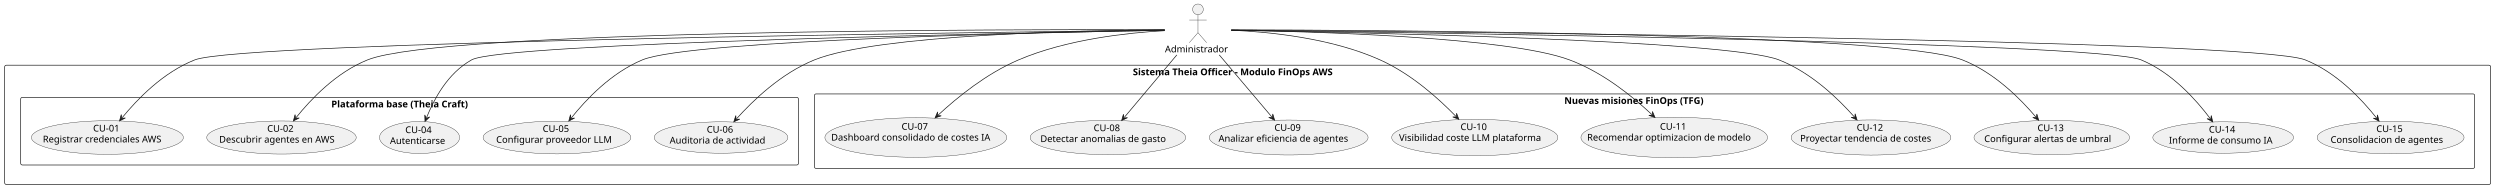
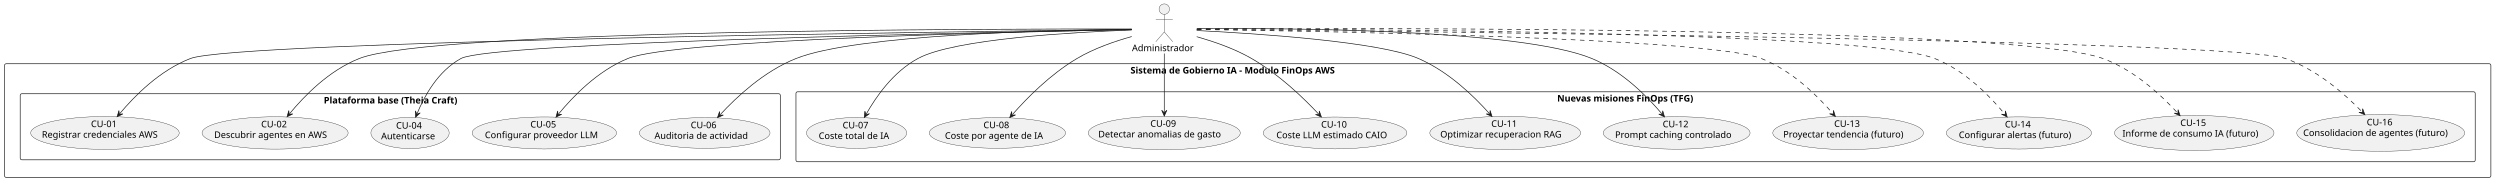
- <svg xmlns="http://www.w3.org/2000/svg" contentStyleType="text/css" data-diagram-type="DESCRIPTION" height="290px" preserveAspectRatio="none" style="width:3748px;height:290px;background:#FFFFFF;" version="1.1" viewBox="0 0 3748 290" width="3748px" zoomAndPan="magnify">
+ <svg xmlns="http://www.w3.org/2000/svg" contentStyleType="text/css" data-diagram-type="DESCRIPTION" height="286px" preserveAspectRatio="none" style="width:3835px;height:286px;background:#FFFFFF;" version="1.1" viewBox="0 0 3835 286" width="3835px" zoomAndPan="magnify">
  <defs />
  <g>
-     <g class="cluster" data-qualified-name="Sistema Theia Officer - Modulo FinOps AWS" data-source-line="6" id="ent0003">
-       <rect fill="none" height="178.74" rx="2.5" ry="2.5" style="stroke:#181818;stroke-width:1;" width="3727" x="7" y="97.79" />
-       <text fill="#000000" font-family="sans-serif" font-size="14" font-weight="700" lengthAdjust="spacing" textLength="344.231" x="1698.385" y="112.785">Sistema Theia Officer - Modulo FinOps AWS</text>
+     <g class="cluster" data-qualified-name="Sistema de Gobierno IA - Modulo FinOps AWS" data-source-line="6" id="ent0003">
+       <rect fill="none" height="174.3" rx="2.5" ry="2.5" style="stroke:#181818;stroke-width:1;" width="3814" x="7" y="97.8" />
+       <text fill="#000000" font-family="sans-serif" font-size="14" font-weight="700" lengthAdjust="spacing" textLength="359.741" x="1734.129" y="112.795">Sistema de Gobierno IA - Modulo FinOps AWS</text>
    </g>
-     <g class="cluster" data-qualified-name="Sistema Theia Officer - Modulo FinOps AWS.Plataforma base .Theia Craft." data-source-line="7" id="ent0004">
-       <rect fill="none" height="101.36" rx="2.5" ry="2.5" style="stroke:#181818;stroke-width:1;" width="1166" x="31" y="145.98" />
-       <text fill="#000000" font-family="sans-serif" font-size="14" font-weight="700" lengthAdjust="spacing" textLength="234.678" x="496.661" y="160.975">Plataforma base (Theia Craft)</text>
+     <g class="cluster" data-qualified-name="Sistema de Gobierno IA - Modulo FinOps AWS.Plataforma base .Theia Craft." data-source-line="7" id="ent0004">
+       <rect fill="none" height="101.36" rx="2.5" ry="2.5" style="stroke:#181818;stroke-width:1;" width="1166" x="31" y="143.77" />
+       <text fill="#000000" font-family="sans-serif" font-size="14" font-weight="700" lengthAdjust="spacing" textLength="234.678" x="496.661" y="158.765">Plataforma base (Theia Craft)</text>
    </g>
-     <g class="cluster" data-qualified-name="Sistema Theia Officer - Modulo FinOps AWS.Nuevas misiones FinOps .TFG." data-source-line="14" id="ent0010">
-       <rect fill="none" height="111.74" rx="2.5" ry="2.5" style="stroke:#181818;stroke-width:1;" width="2489" x="1221" y="140.79" />
-       <text fill="#000000" font-family="sans-serif" font-size="14" font-weight="700" lengthAdjust="spacing" textLength="240.625" x="2345.188" y="155.785">Nuevas misiones FinOps (TFG)</text>
+     <g class="cluster" data-qualified-name="Sistema de Gobierno IA - Modulo FinOps AWS.Nuevas misiones FinOps .TFG." data-source-line="14" id="ent0010">
+       <rect fill="none" height="107.3" rx="2.5" ry="2.5" style="stroke:#181818;stroke-width:1;" width="2576" x="1221" y="140.8" />
+       <text fill="#000000" font-family="sans-serif" font-size="14" font-weight="700" lengthAdjust="spacing" textLength="240.625" x="2388.688" y="155.795">Nuevas misiones FinOps (TFG)</text>
    </g>
-     <g class="entity" data-qualified-name="Sistema Theia Officer - Modulo FinOps AWS.Plataforma base .Theia Craft..CU01" data-source-line="8" id="ent0005">
-       <ellipse cx="160.995" cy="206.163" fill="#F1F1F1" rx="113.915" ry="25.183" style="stroke:#181818;stroke-width:0.5;" />
-       <text fill="#000000" font-family="sans-serif" font-size="14" lengthAdjust="spacing" textLength="42.889" x="139.551" y="197.195">CU-01</text>
-       <text fill="#000000" font-family="sans-serif" font-size="14" lengthAdjust="spacing" textLength="193.601" x="64.195" y="213.492">Registrar credenciales AWS</text>
+     <g class="entity" data-qualified-name="Sistema de Gobierno IA - Modulo FinOps AWS.Plataforma base .Theia Craft..CU01" data-source-line="8" id="ent0005">
+       <ellipse cx="160.995" cy="203.953" fill="#F1F1F1" rx="113.915" ry="25.183" style="stroke:#181818;stroke-width:0.5;" />
+       <text fill="#000000" font-family="sans-serif" font-size="14" lengthAdjust="spacing" textLength="42.889" x="139.551" y="194.985">CU-01</text>
+       <text fill="#000000" font-family="sans-serif" font-size="14" lengthAdjust="spacing" textLength="193.601" x="64.195" y="211.282">Registrar credenciales AWS</text>
    </g>
-     <g class="entity" data-qualified-name="Sistema Theia Officer - Modulo FinOps AWS.Plataforma base .Theia Craft..CU02" data-source-line="9" id="ent0006">
-       <ellipse cx="421.996" cy="206.157" fill="#F1F1F1" rx="112.036" ry="24.807" style="stroke:#181818;stroke-width:0.5;" />
-       <text fill="#000000" font-family="sans-serif" font-size="14" lengthAdjust="spacing" textLength="42.889" x="400.551" y="197.573">CU-02</text>
-       <text fill="#000000" font-family="sans-serif" font-size="14" lengthAdjust="spacing" textLength="187.038" x="328.477" y="213.87">Descubrir agentes en AWS</text>
+     <g class="entity" data-qualified-name="Sistema de Gobierno IA - Modulo FinOps AWS.Plataforma base .Theia Craft..CU02" data-source-line="9" id="ent0006">
+       <ellipse cx="421.996" cy="203.947" fill="#F1F1F1" rx="112.036" ry="24.807" style="stroke:#181818;stroke-width:0.5;" />
+       <text fill="#000000" font-family="sans-serif" font-size="14" lengthAdjust="spacing" textLength="42.889" x="400.551" y="195.363">CU-02</text>
+       <text fill="#000000" font-family="sans-serif" font-size="14" lengthAdjust="spacing" textLength="187.038" x="328.477" y="211.66">Descubrir agentes en AWS</text>
    </g>
-     <g class="entity" data-qualified-name="Sistema Theia Officer - Modulo FinOps AWS.Plataforma base .Theia Craft..CU04" data-source-line="10" id="ent0007">
-       <ellipse cx="628.997" cy="206.156" fill="#F1F1F1" rx="60.057" ry="23.956" style="stroke:#181818;stroke-width:0.5;" />
-       <text fill="#000000" font-family="sans-serif" font-size="14" lengthAdjust="spacing" textLength="42.889" x="607.553" y="199.533">CU-04</text>
-       <text fill="#000000" font-family="sans-serif" font-size="14" lengthAdjust="spacing" textLength="88.744" x="584.625" y="215.83">Autenticarse</text>
+     <g class="entity" data-qualified-name="Sistema de Gobierno IA - Modulo FinOps AWS.Plataforma base .Theia Craft..CU04" data-source-line="10" id="ent0007">
+       <ellipse cx="628.997" cy="203.946" fill="#F1F1F1" rx="60.057" ry="23.956" style="stroke:#181818;stroke-width:0.5;" />
+       <text fill="#000000" font-family="sans-serif" font-size="14" lengthAdjust="spacing" textLength="42.889" x="607.553" y="197.323">CU-04</text>
+       <text fill="#000000" font-family="sans-serif" font-size="14" lengthAdjust="spacing" textLength="88.744" x="584.625" y="213.62">Autenticarse</text>
    </g>
-     <g class="entity" data-qualified-name="Sistema Theia Officer - Modulo FinOps AWS.Plataforma base .Theia Craft..CU05" data-source-line="11" id="ent0008">
-       <ellipse cx="835.005" cy="206.159" fill="#F1F1F1" rx="110.745" ry="24.549" style="stroke:#181818;stroke-width:0.5;" />
-       <text fill="#000000" font-family="sans-serif" font-size="14" lengthAdjust="spacing" textLength="42.889" x="813.56" y="197.838">CU-05</text>
-       <text fill="#000000" font-family="sans-serif" font-size="14" lengthAdjust="spacing" textLength="182.39" x="743.81" y="214.135">Configurar proveedor LLM</text>
+     <g class="entity" data-qualified-name="Sistema de Gobierno IA - Modulo FinOps AWS.Plataforma base .Theia Craft..CU05" data-source-line="11" id="ent0008">
+       <ellipse cx="835.005" cy="203.949" fill="#F1F1F1" rx="110.745" ry="24.549" style="stroke:#181818;stroke-width:0.5;" />
+       <text fill="#000000" font-family="sans-serif" font-size="14" lengthAdjust="spacing" textLength="42.889" x="813.56" y="195.628">CU-05</text>
+       <text fill="#000000" font-family="sans-serif" font-size="14" lengthAdjust="spacing" textLength="182.39" x="743.81" y="211.925">Configurar proveedor LLM</text>
    </g>
-     <g class="entity" data-qualified-name="Sistema Theia Officer - Modulo FinOps AWS.Plataforma base .Theia Craft..CU06" data-source-line="12" id="ent0009">
-       <ellipse cx="1080.998" cy="206.162" fill="#F1F1F1" rx="100.208" ry="23.562" style="stroke:#181818;stroke-width:0.5;" />
-       <text fill="#000000" font-family="sans-serif" font-size="14" lengthAdjust="spacing" textLength="42.889" x="1059.554" y="198.903">CU-06</text>
-       <text fill="#000000" font-family="sans-serif" font-size="14" lengthAdjust="spacing" textLength="154.089" x="1003.954" y="215.2">Auditoria de actividad</text>
+     <g class="entity" data-qualified-name="Sistema de Gobierno IA - Modulo FinOps AWS.Plataforma base .Theia Craft..CU06" data-source-line="12" id="ent0009">
+       <ellipse cx="1080.998" cy="203.952" fill="#F1F1F1" rx="100.208" ry="23.562" style="stroke:#181818;stroke-width:0.5;" />
+       <text fill="#000000" font-family="sans-serif" font-size="14" lengthAdjust="spacing" textLength="42.889" x="1059.554" y="196.693">CU-06</text>
+       <text fill="#000000" font-family="sans-serif" font-size="14" lengthAdjust="spacing" textLength="154.089" x="1003.954" y="212.99">Auditoria de actividad</text>
    </g>
-     <g class="entity" data-qualified-name="Sistema Theia Officer - Modulo FinOps AWS.Nuevas misiones FinOps .TFG..CU07" data-source-line="15" id="ent0011">
-       <ellipse cx="1373.005" cy="206.161" fill="#F1F1F1" rx="136.305" ry="29.661" style="stroke:#181818;stroke-width:0.5;" />
-       <text fill="#000000" font-family="sans-serif" font-size="14" lengthAdjust="spacing" textLength="42.889" x="1351.561" y="194.512">CU-07</text>
-       <text fill="#000000" font-family="sans-serif" font-size="14" lengthAdjust="spacing" textLength="253.852" x="1246.079" y="210.809">Dashboard consolidado de costes IA</text>
+     <g class="entity" data-qualified-name="Sistema de Gobierno IA - Modulo FinOps AWS.Nuevas misiones FinOps .TFG..CU07" data-source-line="15" id="ent0011">
+       <ellipse cx="1314.005" cy="203.948" fill="#F1F1F1" rx="76.895" ry="23.708" style="stroke:#181818;stroke-width:0.5;" />
+       <text fill="#000000" font-family="sans-serif" font-size="14" lengthAdjust="spacing" textLength="42.889" x="1292.56" y="196.928">CU-07</text>
+       <text fill="#000000" font-family="sans-serif" font-size="14" lengthAdjust="spacing" textLength="116.307" x="1255.851" y="213.225">Coste total de IA</text>
    </g>
-     <g class="entity" data-qualified-name="Sistema Theia Officer - Modulo FinOps AWS.Nuevas misiones FinOps .TFG..CU08" data-source-line="16" id="ent0012">
-       <ellipse cx="1661" cy="206.158" fill="#F1F1F1" rx="116.59" ry="25.718" style="stroke:#181818;stroke-width:0.5;" />
-       <text fill="#000000" font-family="sans-serif" font-size="14" lengthAdjust="spacing" textLength="42.889" x="1639.556" y="196.645">CU-08</text>
-       <text fill="#000000" font-family="sans-serif" font-size="14" lengthAdjust="spacing" textLength="202.569" x="1559.716" y="212.942">Detectar anomalias de gasto</text>
+     <g class="entity" data-qualified-name="Sistema de Gobierno IA - Modulo FinOps AWS.Nuevas misiones FinOps .TFG..CU08" data-source-line="16" id="ent0012">
+       <ellipse cx="1530.003" cy="203.946" fill="#F1F1F1" rx="104.493" ry="23.546" style="stroke:#181818;stroke-width:0.5;" />
+       <text fill="#000000" font-family="sans-serif" font-size="14" lengthAdjust="spacing" textLength="42.889" x="1508.558" y="196.661">CU-08</text>
+       <text fill="#000000" font-family="sans-serif" font-size="14" lengthAdjust="spacing" textLength="161.007" x="1449.499" y="212.958">Coste por agente de IA</text>
    </g>
-     <g class="entity" data-qualified-name="Sistema Theia Officer - Modulo FinOps AWS.Nuevas misiones FinOps .TFG..CU09" data-source-line="17" id="ent0013">
-       <ellipse cx="1932.005" cy="206.163" fill="#F1F1F1" rx="119.015" ry="26.203" style="stroke:#181818;stroke-width:0.5;" />
-       <text fill="#000000" font-family="sans-serif" font-size="14" lengthAdjust="spacing" textLength="42.889" x="1910.561" y="196.157">CU-09</text>
-       <text fill="#000000" font-family="sans-serif" font-size="14" lengthAdjust="spacing" textLength="210.362" x="1826.824" y="212.454">Analizar eficiencia de agentes</text>
+     <g class="entity" data-qualified-name="Sistema de Gobierno IA - Modulo FinOps AWS.Nuevas misiones FinOps .TFG..CU09" data-source-line="17" id="ent0013">
+       <ellipse cx="1786" cy="203.948" fill="#F1F1F1" rx="116.59" ry="25.718" style="stroke:#181818;stroke-width:0.5;" />
+       <text fill="#000000" font-family="sans-serif" font-size="14" lengthAdjust="spacing" textLength="42.889" x="1764.556" y="194.435">CU-09</text>
+       <text fill="#000000" font-family="sans-serif" font-size="14" lengthAdjust="spacing" textLength="202.569" x="1684.716" y="210.732">Detectar anomalias de gasto</text>
    </g>
-     <g class="entity" data-qualified-name="Sistema Theia Officer - Modulo FinOps AWS.Nuevas misiones FinOps .TFG..CU10" data-source-line="18" id="ent0014">
-       <ellipse cx="2211.002" cy="206.16" fill="#F1F1F1" rx="124.552" ry="27.31" style="stroke:#181818;stroke-width:0.5;" />
-       <text fill="#000000" font-family="sans-serif" font-size="14" lengthAdjust="spacing" textLength="42.889" x="2189.557" y="195.028">CU-10</text>
-       <text fill="#000000" font-family="sans-serif" font-size="14" lengthAdjust="spacing" textLength="227.138" x="2097.433" y="211.325">Visibilidad coste LLM plataforma</text>
+     <g class="entity" data-qualified-name="Sistema de Gobierno IA - Modulo FinOps AWS.Nuevas misiones FinOps .TFG..CU10" data-source-line="18" id="ent0014">
+       <ellipse cx="2048.004" cy="203.951" fill="#F1F1F1" rx="110.154" ry="24.431" style="stroke:#181818;stroke-width:0.5;" />
+       <text fill="#000000" font-family="sans-serif" font-size="14" lengthAdjust="spacing" textLength="42.889" x="2026.56" y="195.75">CU-10</text>
+       <text fill="#000000" font-family="sans-serif" font-size="14" lengthAdjust="spacing" textLength="180.223" x="1957.893" y="212.047">Coste LLM estimado CAIO</text>
    </g>
-     <g class="entity" data-qualified-name="Sistema Theia Officer - Modulo FinOps AWS.Nuevas misiones FinOps .TFG..CU11" data-source-line="19" id="ent0015">
-       <ellipse cx="2510.001" cy="206.158" fill="#F1F1F1" rx="139.841" ry="30.368" style="stroke:#181818;stroke-width:0.5;" />
-       <text fill="#000000" font-family="sans-serif" font-size="14" lengthAdjust="spacing" textLength="42.889" x="2488.556" y="194.51">CU-11</text>
-       <text fill="#000000" font-family="sans-serif" font-size="14" lengthAdjust="spacing" textLength="261.269" x="2379.366" y="210.807">Recomendar optimizacion de modelo</text>
+     <g class="entity" data-qualified-name="Sistema de Gobierno IA - Modulo FinOps AWS.Nuevas misiones FinOps .TFG..CU11" data-source-line="19" id="ent0015">
+       <ellipse cx="2308.996" cy="203.953" fill="#F1F1F1" rx="115.616" ry="25.523" style="stroke:#181818;stroke-width:0.5;" />
+       <text fill="#000000" font-family="sans-serif" font-size="14" lengthAdjust="spacing" textLength="42.889" x="2287.551" y="194.639">CU-11</text>
+       <text fill="#000000" font-family="sans-serif" font-size="14" lengthAdjust="spacing" textLength="199.35" x="2209.321" y="210.936">Optimizar recuperacion RAG</text>
    </g>
-     <g class="entity" data-qualified-name="Sistema Theia Officer - Modulo FinOps AWS.Nuevas misiones FinOps .TFG..CU12" data-source-line="20" id="ent0016">
-       <ellipse cx="2804.997" cy="206.159" fill="#F1F1F1" rx="119.697" ry="26.339" style="stroke:#181818;stroke-width:0.5;" />
-       <text fill="#000000" font-family="sans-serif" font-size="14" lengthAdjust="spacing" textLength="42.889" x="2783.553" y="196.014">CU-12</text>
-       <text fill="#000000" font-family="sans-serif" font-size="14" lengthAdjust="spacing" textLength="212.502" x="2698.746" y="212.311">Proyectar tendencia de costes</text>
+     <g class="entity" data-qualified-name="Sistema de Gobierno IA - Modulo FinOps AWS.Nuevas misiones FinOps .TFG..CU12" data-source-line="20" id="ent0016">
+       <ellipse cx="2572.002" cy="203.951" fill="#F1F1F1" rx="112.602" ry="24.921" style="stroke:#181818;stroke-width:0.5;" />
+       <text fill="#000000" font-family="sans-serif" font-size="14" lengthAdjust="spacing" textLength="42.889" x="2550.558" y="195.25">CU-12</text>
+       <text fill="#000000" font-family="sans-serif" font-size="14" lengthAdjust="spacing" textLength="189.041" x="2477.482" y="211.547">Prompt caching controlado</text>
    </g>
-     <g class="entity" data-qualified-name="Sistema Theia Officer - Modulo FinOps AWS.Nuevas misiones FinOps .TFG..CU13" data-source-line="21" id="ent0017">
-       <ellipse cx="3075.996" cy="206.157" fill="#F1F1F1" rx="116.586" ry="25.717" style="stroke:#181818;stroke-width:0.5;" />
-       <text fill="#000000" font-family="sans-serif" font-size="14" lengthAdjust="spacing" textLength="42.889" x="3054.552" y="196.645">CU-13</text>
-       <text fill="#000000" font-family="sans-serif" font-size="14" lengthAdjust="spacing" textLength="202.556" x="2974.718" y="212.942">Configurar alertas de umbral</text>
+     <g class="entity" data-qualified-name="Sistema de Gobierno IA - Modulo FinOps AWS.Nuevas misiones FinOps .TFG..CU13" data-source-line="21" id="ent0017">
+       <ellipse cx="2835.003" cy="203.953" fill="#F1F1F1" rx="115.513" ry="25.503" style="stroke:#181818;stroke-width:0.5;" />
+       <text fill="#000000" font-family="sans-serif" font-size="14" lengthAdjust="spacing" textLength="42.889" x="2813.559" y="194.659">CU-13</text>
+       <text fill="#000000" font-family="sans-serif" font-size="14" lengthAdjust="spacing" textLength="199.008" x="2735.499" y="210.956">Proyectar tendencia (futuro)</text>
    </g>
-     <g class="entity" data-qualified-name="Sistema Theia Officer - Modulo FinOps AWS.Nuevas misiones FinOps .TFG..CU14" data-source-line="22" id="ent0018">
-       <ellipse cx="3332.998" cy="206.162" fill="#F1F1F1" rx="105.458" ry="23.543" style="stroke:#181818;stroke-width:0.5;" />
-       <text fill="#000000" font-family="sans-serif" font-size="14" lengthAdjust="spacing" textLength="42.889" x="3311.554" y="198.872">CU-14</text>
-       <text fill="#000000" font-family="sans-serif" font-size="14" lengthAdjust="spacing" textLength="162.565" x="3251.716" y="215.169">Informe de consumo IA</text>
+     <g class="entity" data-qualified-name="Sistema de Gobierno IA - Modulo FinOps AWS.Nuevas misiones FinOps .TFG..CU14" data-source-line="22" id="ent0018">
+       <ellipse cx="3096.997" cy="203.949" fill="#F1F1F1" rx="111.297" ry="24.659" style="stroke:#181818;stroke-width:0.5;" />
+       <text fill="#000000" font-family="sans-serif" font-size="14" lengthAdjust="spacing" textLength="42.889" x="3075.553" y="195.516">CU-14</text>
+       <text fill="#000000" font-family="sans-serif" font-size="14" lengthAdjust="spacing" textLength="184.393" x="3004.801" y="211.813">Configurar alertas (futuro)</text>
    </g>
-     <g class="entity" data-qualified-name="Sistema Theia Officer - Modulo FinOps AWS.Nuevas misiones FinOps .TFG..CU15" data-source-line="23" id="ent0019">
-       <ellipse cx="3583.999" cy="206.164" fill="#F1F1F1" rx="110.119" ry="24.424" style="stroke:#181818;stroke-width:0.5;" />
-       <text fill="#000000" font-family="sans-serif" font-size="14" lengthAdjust="spacing" textLength="42.889" x="3562.555" y="197.971">CU-15</text>
-       <text fill="#000000" font-family="sans-serif" font-size="14" lengthAdjust="spacing" textLength="180.093" x="3493.953" y="214.267">Consolidacion de agentes</text>
+     <g class="entity" data-qualified-name="Sistema de Gobierno IA - Modulo FinOps AWS.Nuevas misiones FinOps .TFG..CU15" data-source-line="23" id="ent0019">
+       <ellipse cx="3366.004" cy="203.947" fill="#F1F1F1" rx="122.284" ry="26.857" style="stroke:#181818;stroke-width:0.5;" />
+       <text fill="#000000" font-family="sans-serif" font-size="14" lengthAdjust="spacing" textLength="42.889" x="3344.56" y="193.276">CU-15</text>
+       <text fill="#000000" font-family="sans-serif" font-size="14" lengthAdjust="spacing" textLength="220.425" x="3255.792" y="209.572">Informe de consumo IA (futuro)</text>
+     </g>
+     <g class="entity" data-qualified-name="Sistema de Gobierno IA - Modulo FinOps AWS.Nuevas misiones FinOps .TFG..CU16" data-source-line="24" id="ent0020">
+       <ellipse cx="3651.999" cy="203.952" fill="#F1F1F1" rx="128.759" ry="28.152" style="stroke:#181818;stroke-width:0.5;" />
+       <text fill="#000000" font-family="sans-serif" font-size="14" lengthAdjust="spacing" textLength="42.889" x="3630.554" y="192.303">CU-16</text>
+       <text fill="#000000" font-family="sans-serif" font-size="14" lengthAdjust="spacing" textLength="237.952" x="3533.023" y="208.6">Consolidacion de agentes (futuro)</text>
    </g>
    <g class="entity" data-qualified-name="Admin" data-source-line="4" id="ent0002">
-       <ellipse cx="1796" cy="14" fill="#F1F1F1" rx="8" ry="8" style="stroke:#181818;stroke-width:0.5;" />
-       <path d="M1796,22 L1796,49 M1783,30 L1809,30 M1796,49 L1783,64 M1796,49 L1809,64" fill="none" style="stroke:#181818;stroke-width:0.5;" />
-       <text fill="#000000" font-family="sans-serif" font-size="14" lengthAdjust="spacing" textLength="99.08" x="1746.46" y="78.495">Administrador</text>
+       <ellipse cx="1786" cy="14" fill="#F1F1F1" rx="8" ry="8" style="stroke:#181818;stroke-width:0.5;" />
+       <path d="M1786,22 L1786,49 M1773,30 L1799,30 M1786,49 L1773,64 M1786,49 L1799,64" fill="none" style="stroke:#181818;stroke-width:0.5;" />
+       <text fill="#000000" font-family="sans-serif" font-size="14" lengthAdjust="spacing" textLength="99.08" x="1736.46" y="78.495">Administrador</text>
    </g>
-     <g class="link" data-entity-1="ent0002" data-entity-2="ent0005" data-link-type="dependency" data-source-line="27" id="lnk20">
-       <path d="M1745.97,45.19 C1492.66,48.1 361.02,62.54 292,89.79 C244.08,108.71 205.843,148.739 182.993,176.619" fill="none" id="Admin-to-CU01" style="stroke:#181818;stroke-width:1;" />
-       <polygon fill="#181818" points="179.19,181.26,187.989,176.835,182.359,177.393,181.801,171.764,179.19,181.26" style="stroke:#181818;stroke-width:1;" />
+     <g class="link" data-entity-1="ent0002" data-entity-2="ent0005" data-link-type="dependency" data-source-line="28" id="lnk21">
+       <path d="M1736.3,45.22 C1484.7,48.21 360.69,63.05 292,89.8 C244.67,108.22 206.602,147.038 183.572,174.418" fill="none" id="Admin-to-CU01" style="stroke:#181818;stroke-width:1;" />
+       <polygon fill="#181818" points="179.71,179.01,188.564,174.697,182.929,175.184,182.442,169.548,179.71,179.01" style="stroke:#181818;stroke-width:1;" />
    </g>
-     <g class="link" data-entity-1="ent0002" data-entity-2="ent0006" data-link-type="dependency" data-source-line="28" id="lnk21">
-       <path d="M1746.32,44.46 C1528.41,43.92 663.1,44.64 551,89.79 C503.62,108.88 466.046,148.819 443.616,176.639" fill="none" id="Admin-to-CU02" style="stroke:#181818;stroke-width:1;" />
-       <polygon fill="#181818" points="439.85,181.31,448.613,176.814,442.988,177.418,442.385,171.793,439.85,181.31" style="stroke:#181818;stroke-width:1;" />
+     <g class="link" data-entity-1="ent0002" data-entity-2="ent0006" data-link-type="dependency" data-source-line="29" id="lnk22">
+       <path d="M1736,44.5 C1518.7,44.15 662.28,45.57 551,89.8 C504.21,108.39 466.806,147.129 444.186,174.448" fill="none" id="Admin-to-CU02" style="stroke:#181818;stroke-width:1;" />
+       <polygon fill="#181818" points="440.36,179.07,449.181,174.689,443.549,175.219,443.019,169.587,440.36,179.07" style="stroke:#181818;stroke-width:1;" />
    </g>
-     <g class="link" data-entity-1="ent0002" data-entity-2="ent0007" data-link-type="dependency" data-source-line="29" id="lnk22">
-       <path d="M1746.25,45.46 C1539.01,49.03 752.88,64.2 707,89.79 C670.89,109.94 650.463,149.075 639.393,176.545" fill="none" id="Admin-to-CU04" style="stroke:#181818;stroke-width:1;" />
-       <polygon fill="#181818" points="637.15,182.11,644.224,175.257,639.019,177.472,636.804,172.267,637.15,182.11" style="stroke:#181818;stroke-width:1;" />
+     <g class="link" data-entity-1="ent0002" data-entity-2="ent0007" data-link-type="dependency" data-source-line="30" id="lnk23">
+       <path d="M1736.02,45.5 C1529.65,49.18 752.52,64.66 707,89.8 C671.49,109.4 651.064,147.334 639.784,174.324" fill="none" id="Admin-to-CU04" style="stroke:#181818;stroke-width:1;" />
+       <polygon fill="#181818" points="637.47,179.86,644.631,173.099,639.398,175.247,637.25,170.014,637.47,179.86" style="stroke:#181818;stroke-width:1;" />
    </g>
-     <g class="link" data-entity-1="ent0002" data-entity-2="ent0008" data-link-type="dependency" data-source-line="30" id="lnk23">
-       <path d="M1746.05,45.42 C1577.34,48.3 1035.14,59.82 963,89.79 C916.04,109.31 878.761,149.105 856.491,176.785" fill="none" id="Admin-to-CU05" style="stroke:#181818;stroke-width:1;" />
-       <polygon fill="#181818" points="852.73,181.46,861.488,176.955,855.864,177.564,855.255,171.94,852.73,181.46" style="stroke:#181818;stroke-width:1;" />
+     <g class="link" data-entity-1="ent0002" data-entity-2="ent0008" data-link-type="dependency" data-source-line="31" id="lnk24">
+       <path d="M1736.08,45.48 C1568.76,48.54 1034.32,60.53 963,89.8 C916.35,108.94 879.025,147.919 856.655,175.069" fill="none" id="Admin-to-CU05" style="stroke:#181818;stroke-width:1;" />
+       <polygon fill="#181818" points="852.84,179.7,861.65,175.298,856.019,175.841,855.476,170.21,852.84,179.7" style="stroke:#181818;stroke-width:1;" />
    </g>
-     <g class="link" data-entity-1="ent0002" data-entity-2="ent0009" data-link-type="dependency" data-source-line="31" id="lnk24">
-       <path d="M1746.19,44.74 C1624.6,45.59 1315.71,51.55 1221,89.79 C1170.77,110.08 1128.859,150.725 1104.119,178.145" fill="none" id="Admin-to-CU06" style="stroke:#181818;stroke-width:1;" />
-       <polygon fill="#181818" points="1100.1,182.6,1109.099,178.597,1103.449,178.888,1103.159,173.238,1100.1,182.6" style="stroke:#181818;stroke-width:1;" />
+     <g class="link" data-entity-1="ent0002" data-entity-2="ent0009" data-link-type="dependency" data-source-line="32" id="lnk25">
+       <path d="M1736.19,44.88 C1616.17,46.04 1313.99,52.68 1221,89.8 C1171.37,109.61 1129.647,149.038 1104.717,175.958" fill="none" id="Admin-to-CU06" style="stroke:#181818;stroke-width:1;" />
+       <polygon fill="#181818" points="1100.64,180.36,1109.69,176.475,1104.037,176.691,1103.82,171.039,1100.64,180.36" style="stroke:#181818;stroke-width:1;" />
    </g>
-     <g class="link" data-entity-1="ent0002" data-entity-2="ent0011" data-link-type="dependency" data-source-line="32" id="lnk25">
-       <path d="M1746.18,46 C1690.64,49.08 1599.15,58.89 1527,89.79 C1478.33,110.64 1435.295,145.827 1406.225,172.707" fill="none" id="Admin-to-CU07" style="stroke:#181818;stroke-width:1;" />
-       <polygon fill="#181818" points="1401.82,176.78,1411.144,173.607,1405.491,173.386,1405.712,167.733,1401.82,176.78" style="stroke:#181818;stroke-width:1;" />
+     <g class="link" data-entity-1="ent0002" data-entity-2="ent0011" data-link-type="dependency" data-source-line="33" id="lnk26">
+       <path d="M1735.99,46.07 C1646.57,49.35 1463.44,59.63 1408,89.8 C1369.86,110.54 1343.886,148.414 1328.756,175.024" fill="none" id="Admin-to-CU07" style="stroke:#181818;stroke-width:1;" />
+       <polygon fill="#181818" points="1325.79,180.24,1333.716,174.393,1328.261,175.893,1326.761,170.439,1325.79,180.24" style="stroke:#181818;stroke-width:1;" />
    </g>
-     <g class="link" data-entity-1="ent0002" data-entity-2="ent0012" data-link-type="dependency" data-source-line="33" id="lnk26">
-       <path d="M1764.35,82.28 C1738.79,112.67 1707.423,149.969 1685.403,176.139" fill="none" id="Admin-to-CU08" style="stroke:#181818;stroke-width:1;" />
-       <polygon fill="#181818" points="1681.54,180.73,1690.395,176.419,1684.759,176.904,1684.274,171.268,1681.54,180.73" style="stroke:#181818;stroke-width:1;" />
+     <g class="link" data-entity-1="ent0002" data-entity-2="ent0012" data-link-type="dependency" data-source-line="34" id="lnk27">
+       <path d="M1736.09,56.05 C1709.9,63.34 1677.95,74.37 1652,89.8 C1610.53,114.45 1575.219,150.59 1552.919,175.87" fill="none" id="Admin-to-CU08" style="stroke:#181818;stroke-width:1;" />
+       <polygon fill="#181818" points="1548.95,180.37,1557.903,176.267,1552.258,176.62,1551.904,170.975,1548.95,180.37" style="stroke:#181818;stroke-width:1;" />
    </g>
-     <g class="link" data-entity-1="ent0002" data-entity-2="ent0013" data-link-type="dependency" data-source-line="34" id="lnk27">
-       <path d="M1827.89,82.28 C1853.48,112.49 1884.81,149.473 1907.02,175.673" fill="none" id="Admin-to-CU09" style="stroke:#181818;stroke-width:1;" />
-       <polygon fill="#181818" points="1910.9,180.25,1908.131,170.798,1907.667,176.436,1902.029,175.971,1910.9,180.25" style="stroke:#181818;stroke-width:1;" />
+     <g class="link" data-entity-1="ent0002" data-entity-2="ent0013" data-link-type="dependency" data-source-line="35" id="lnk28">
+       <path d="M1786,82.16 C1786,111.79 1786,146.29 1786,172.03" fill="none" id="Admin-to-CU09" style="stroke:#181818;stroke-width:1;" />
+       <polygon fill="#181818" points="1786,178.03,1790,169.03,1786,173.03,1782,169.03,1786,178.03" style="stroke:#181818;stroke-width:1;" />
    </g>
-     <g class="link" data-entity-1="ent0002" data-entity-2="ent0014" data-link-type="dependency" data-source-line="35" id="lnk28">
-       <path d="M1846.03,45.3 C1902.52,47.73 1996.07,56.95 2069,89.79 C2116.21,111.05 2156.686,147.709 2182.906,174.66" fill="none" id="Admin-to-CU10" style="stroke:#181818;stroke-width:1;" />
-       <polygon fill="#181818" points="2187.09,178.96,2183.681,169.72,2183.603,175.376,2177.947,175.299,2187.09,178.96" style="stroke:#181818;stroke-width:1;" />
+     <g class="link" data-entity-1="ent0002" data-entity-2="ent0014" data-link-type="dependency" data-source-line="36" id="lnk29">
+       <path d="M1835.76,56.3 C1861.91,63.66 1893.86,74.68 1920,89.8 C1962.36,114.3 1999.183,149.846 2022.933,175.136" fill="none" id="Admin-to-CU10" style="stroke:#181818;stroke-width:1;" />
+       <polygon fill="#181818" points="2027.04,179.51,2023.795,170.211,2023.617,175.865,2017.963,175.688,2027.04,179.51" style="stroke:#181818;stroke-width:1;" />
    </g>
-     <g class="link" data-entity-1="ent0002" data-entity-2="ent0015" data-link-type="dependency" data-source-line="36" id="lnk29">
-       <path d="M1845.87,45.22 C1964.56,47.14 2260.75,55.35 2353,89.79 C2403.38,108.6 2447.373,144.446 2476.783,172.026" fill="none" id="Admin-to-CU11" style="stroke:#181818;stroke-width:1;" />
-       <polygon fill="#181818" points="2481.16,176.13,2477.331,167.056,2477.513,172.71,2471.859,172.891,2481.16,176.13" style="stroke:#181818;stroke-width:1;" />
+     <g class="link" data-entity-1="ent0002" data-entity-2="ent0015" data-link-type="dependency" data-source-line="37" id="lnk30">
+       <path d="M1835.69,46.81 C1926.62,51.36 2115.99,63.71 2176,89.8 C2222.43,109.98 2260.883,147.505 2284.793,174.275" fill="none" id="Admin-to-CU11" style="stroke:#181818;stroke-width:1;" />
+       <polygon fill="#181818" points="2288.79,178.75,2285.778,169.373,2285.459,175.021,2279.811,174.702,2288.79,178.75" style="stroke:#181818;stroke-width:1;" />
    </g>
-     <g class="link" data-entity-1="ent0002" data-entity-2="ent0016" data-link-type="dependency" data-source-line="37" id="lnk30">
-       <path d="M1845.76,45.39 C2019.19,48.24 2590.62,59.81 2667,89.79 C2715.54,108.85 2755.496,147.654 2780.176,175.444" fill="none" id="Admin-to-CU12" style="stroke:#181818;stroke-width:1;" />
-       <polygon fill="#181818" points="2784.16,179.93,2781.175,170.544,2780.84,176.191,2775.193,175.857,2784.16,179.93" style="stroke:#181818;stroke-width:1;" />
+     <g class="link" data-entity-1="ent0002" data-entity-2="ent0016" data-link-type="dependency" data-source-line="38" id="lnk31">
+       <path d="M1835.93,44.02 C1969.55,42.97 2332.57,44.5 2442,89.8 C2488.72,109.14 2526.532,147.672 2549.472,174.752" fill="none" id="Admin-to-CU12" style="stroke:#181818;stroke-width:1;" />
+       <polygon fill="#181818" points="2553.35,179.33,2550.585,169.877,2550.118,175.515,2544.481,175.048,2553.35,179.33" style="stroke:#181818;stroke-width:1;" />
    </g>
-     <g class="link" data-entity-1="ent0002" data-entity-2="ent0017" data-link-type="dependency" data-source-line="38" id="lnk31">
-       <path d="M1845.83,44.68 C2052.88,45.09 2839.18,49.31 2942,89.79 C2989.99,108.69 3028.813,147.899 3052.503,175.759" fill="none" id="Admin-to-CU13" style="stroke:#181818;stroke-width:1;" />
-       <polygon fill="#181818" points="3056.39,180.33,3053.607,170.882,3053.151,176.521,3047.513,176.065,3056.39,180.33" style="stroke:#181818;stroke-width:1;" />
+     <g class="link" data-entity-1="ent0002" data-entity-2="ent0017" data-link-type="dependency" data-source-line="39" id="lnk32">
+       <path d="M1835.84,45.23 C2015.2,47.59 2621.41,57.88 2702,89.8 C2749.35,108.55 2787.902,146.885 2811.512,174.145" fill="none" id="Admin-to-CU13" style="stroke:#181818;stroke-width:1;stroke-dasharray:7,7;" />
+       <polygon fill="#181818" points="2815.44,178.68,2812.571,169.258,2812.167,174.9,2806.524,174.496,2815.44,178.68" style="stroke:#181818;stroke-width:1;" />
    </g>
-     <g class="link" data-entity-1="ent0002" data-entity-2="ent0018" data-link-type="dependency" data-source-line="39" id="lnk32">
-       <path d="M1845.85,45.25 C2089.47,48.34 3145.79,63.2 3210,89.79 C3256.8,109.17 3292.915,150.254 3313.745,177.964" fill="none" id="Admin-to-CU14" style="stroke:#181818;stroke-width:1;" />
-       <polygon fill="#181818" points="3317.35,182.76,3315.14,173.162,3314.346,178.763,3308.745,177.969,3317.35,182.76" style="stroke:#181818;stroke-width:1;" />
+     <g class="link" data-entity-1="ent0002" data-entity-2="ent0018" data-link-type="dependency" data-source-line="40" id="lnk33">
+       <path d="M1835.97,44.59 C2047.34,44.63 2861.88,47.52 2968,89.8 C3015.05,108.54 3052.677,147.665 3075.217,174.935" fill="none" id="Admin-to-CU14" style="stroke:#181818;stroke-width:1;stroke-dasharray:7,7;" />
+       <polygon fill="#181818" points="3079.04,179.56,3076.389,170.075,3075.854,175.706,3070.223,175.171,3079.04,179.56" style="stroke:#181818;stroke-width:1;" />
    </g>
-     <g class="link" data-entity-1="ent0002" data-entity-2="ent0019" data-link-type="dependency" data-source-line="40" id="lnk33">
-       <path d="M1845.82,45.03 C2114.29,47.23 3379.46,59.19 3456,89.79 C3503.5,108.79 3540.92,149.18 3563.02,177.03" fill="none" id="Admin-to-CU15" style="stroke:#181818;stroke-width:1;" />
-       <polygon fill="#181818" points="3566.75,181.73,3564.289,172.194,3563.642,177.813,3558.022,177.166,3566.75,181.73" style="stroke:#181818;stroke-width:1;" />
+     <g class="link" data-entity-1="ent0002" data-entity-2="ent0019" data-link-type="dependency" data-source-line="41" id="lnk34">
+       <path d="M1836.02,44.33 C2074.93,43.07 3093.67,40.66 3226,89.8 C3274.63,107.86 3315,145.653 3340.23,173.102" fill="none" id="Admin-to-CU15" style="stroke:#181818;stroke-width:1;stroke-dasharray:7,7;" />
+       <polygon fill="#181818" points="3344.29,177.52,3341.145,168.187,3340.907,173.839,3335.255,173.601,3344.29,177.52" style="stroke:#181818;stroke-width:1;" />
+     </g>
+     <g class="link" data-entity-1="ent0002" data-entity-2="ent0020" data-link-type="dependency" data-source-line="42" id="lnk35">
+       <path d="M1835.77,45.08 C2109.82,47.58 3425.38,61.03 3506,89.8 C3555.23,107.37 3596.78,144.126 3623.51,171.646" fill="none" id="Admin-to-CU16" style="stroke:#181818;stroke-width:1;stroke-dasharray:7,7;" />
+       <polygon fill="#181818" points="3627.69,175.95,3624.289,166.707,3624.206,172.363,3618.55,172.281,3627.69,175.95" style="stroke:#181818;stroke-width:1;" />
    </g>
  </g>
</svg>
